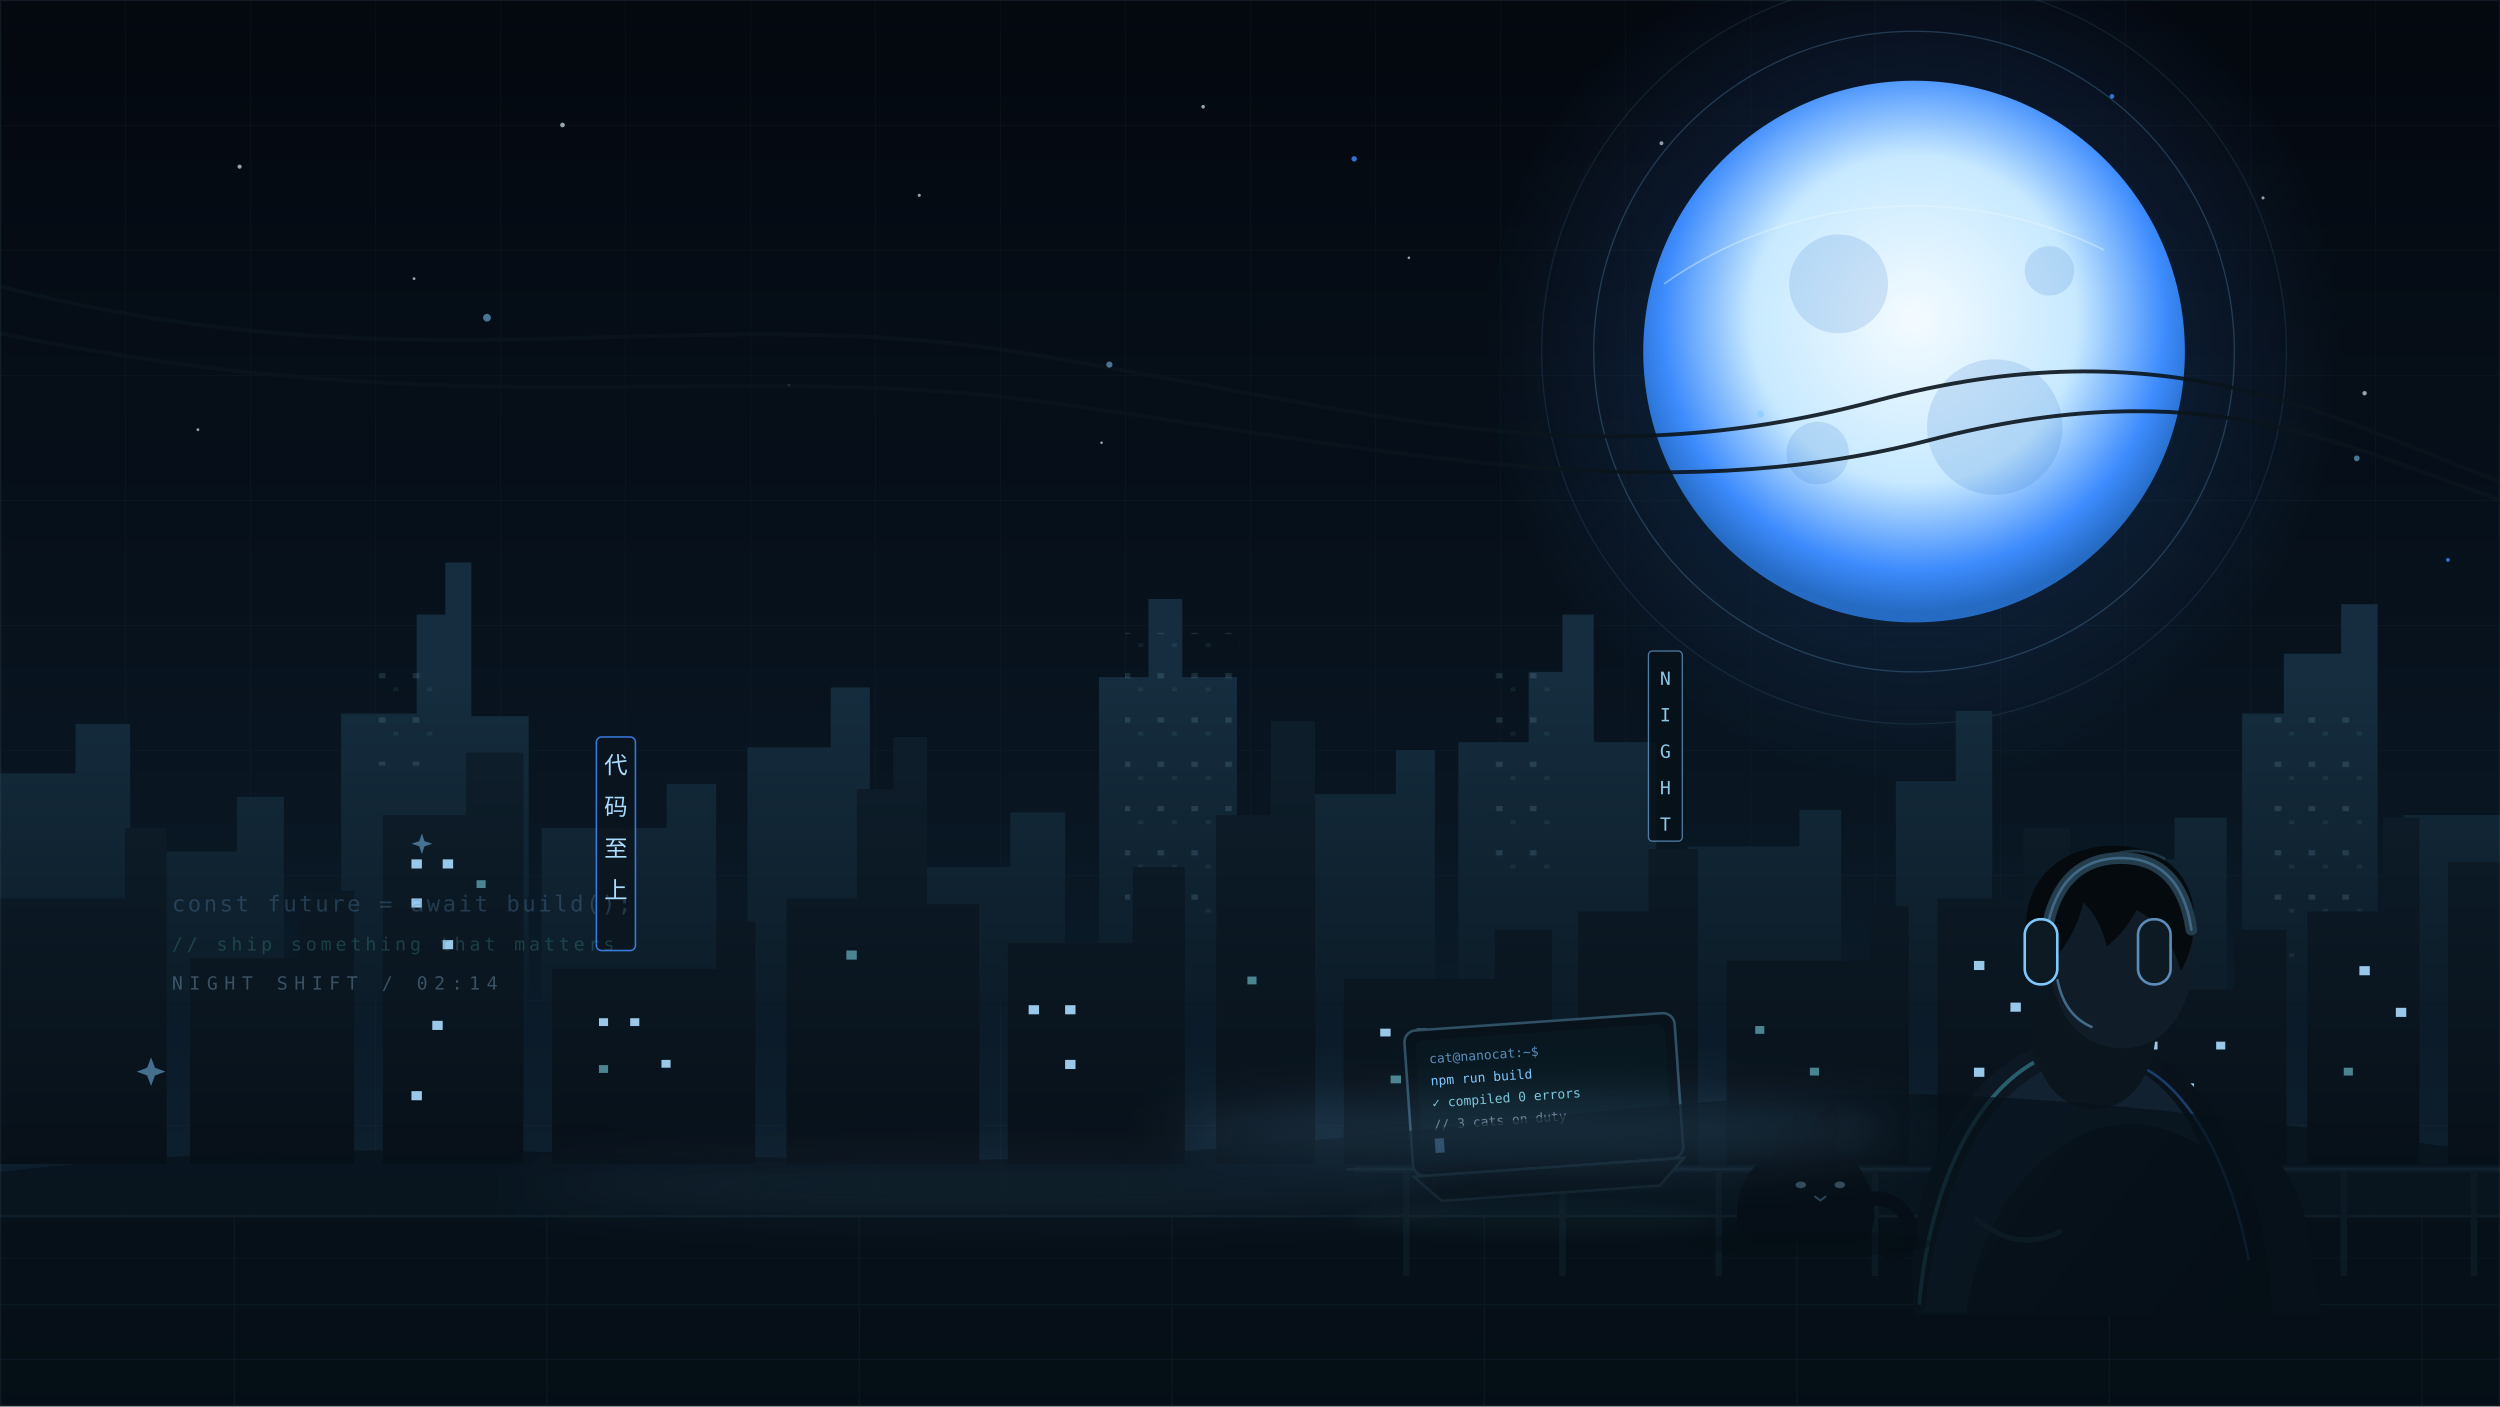
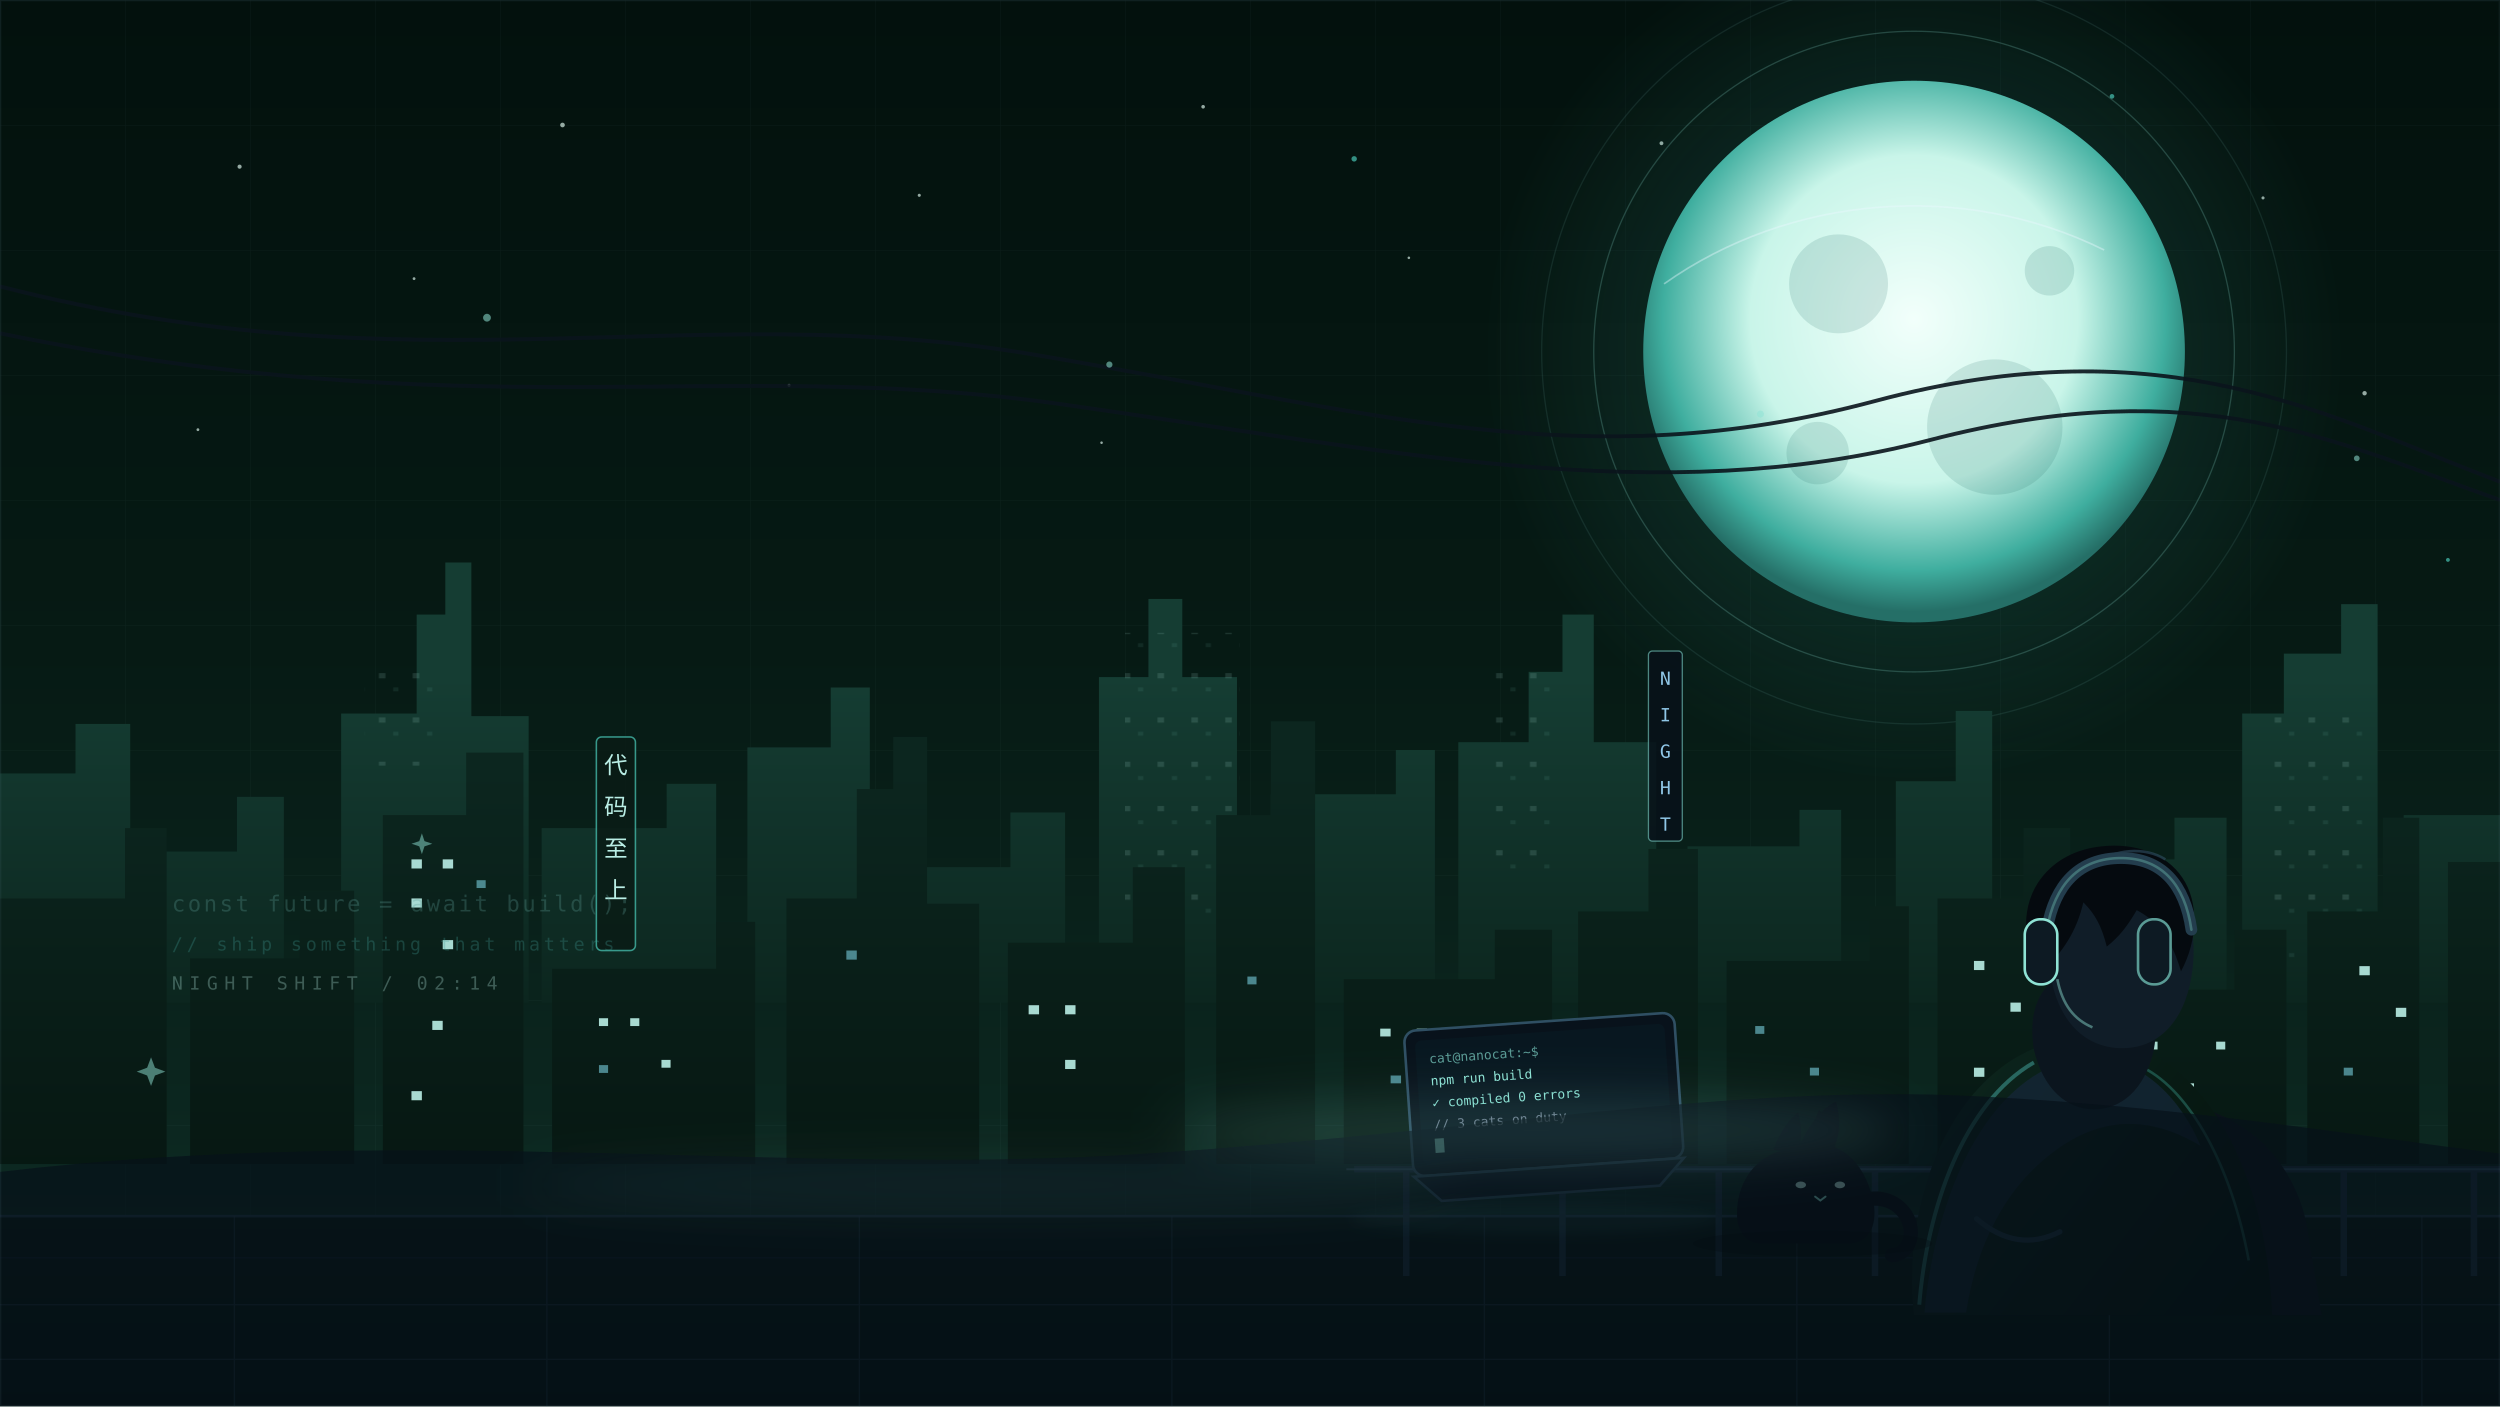
<svg xmlns="http://www.w3.org/2000/svg" viewBox="0 0 1920 1080" width="1920" height="1080" preserveAspectRatio="xMidYMid slice" role="img" aria-labelledby="hero-night-title hero-night-desc">
  <defs>
    <linearGradient id="hn-sky" x1="0" y1="0" x2="0" y2="1080" gradientUnits="userSpaceOnUse">
-       <stop stop-color="#04080f" />
-       <stop offset=".46" stop-color="#07121d" />
-       <stop offset=".76" stop-color="#0c1c2a" />
-       <stop offset="1" stop-color="#102433" />
+       <stop stop-color="#03110d" />
+       <stop offset=".46" stop-color="#061a14" />
+       <stop offset=".76" stop-color="#0b251e" />
+       <stop offset="1" stop-color="#0f3028" />
    </linearGradient>
    <radialGradient id="hn-moon" cx="50%" cy="44%" r="54%">
-       <stop stop-color="#f4fbff" />
-       <stop offset=".56" stop-color="#c7e9ff" />
-       <stop offset=".86" stop-color="#3d8bfd" />
-       <stop offset="1" stop-color="#256bc4" />
+       <stop stop-color="#f2fffb" />
+       <stop offset=".56" stop-color="#c9f5e9" />
+       <stop offset=".86" stop-color="#3fae9f" />
+       <stop offset="1" stop-color="#256f67" />
    </radialGradient>
    <radialGradient id="hn-moon-glow" cx="50%" cy="50%" r="50%">
-       <stop stop-color="#7fc8ff" stop-opacity=".42" />
-       <stop offset=".55" stop-color="#3d8bfd" stop-opacity=".12" />
-       <stop offset="1" stop-color="#3d8bfd" stop-opacity="0" />
+       <stop stop-color="#8fe3d5" stop-opacity=".42" />
+       <stop offset=".55" stop-color="#3fae9f" stop-opacity=".12" />
+       <stop offset="1" stop-color="#3fae9f" stop-opacity="0" />
    </radialGradient>
    <linearGradient id="hn-city-far" x1="0" y1="520" x2="0" y2="900" gradientUnits="userSpaceOnUse">
-       <stop stop-color="#152d3e" />
-       <stop offset="1" stop-color="#08131d" />
+       <stop stop-color="#153d33" />
+       <stop offset="1" stop-color="#071a14" />
    </linearGradient>
    <linearGradient id="hn-city-mid" x1="0" y1="590" x2="0" y2="970" gradientUnits="userSpaceOnUse">
-       <stop stop-color="#0d1d29" />
-       <stop offset="1" stop-color="#060d15" />
+       <stop stop-color="#0c261f" />
+       <stop offset="1" stop-color="#05140f" />
    </linearGradient>
    <linearGradient id="hn-floor" x1="0" y1="880" x2="0" y2="1080" gradientUnits="userSpaceOnUse">
-       <stop stop-color="#0a141d" />
-       <stop offset="1" stop-color="#04080d" />
+       <stop stop-color="#091b15" />
+       <stop offset="1" stop-color="#03100c" />
    </linearGradient>
    <linearGradient id="hn-rim" x1="1260" y1="690" x2="1740" y2="940" gradientUnits="userSpaceOnUse">
-       <stop stop-color="#5b8db8" />
+       <stop stop-color="#5a9b95" />
      <stop offset=".48" stop-color="#3f9b95" />
-       <stop offset="1" stop-color="#3d8bfd" />
+       <stop offset="1" stop-color="#3fae9f" />
    </linearGradient>
    <linearGradient id="hn-jacket" x1="1390" y1="760" x2="1710" y2="1010" gradientUnits="userSpaceOnUse">
-       <stop stop-color="#12212e" />
-       <stop offset=".55" stop-color="#0a141e" />
-       <stop offset="1" stop-color="#050a10" />
+       <stop stop-color="#112f27" />
+       <stop offset=".55" stop-color="#091d16" />
+       <stop offset="1" stop-color="#04110c" />
    </linearGradient>
    <linearGradient id="hn-screen" x1="1140" y1="800" x2="1370" y2="930" gradientUnits="userSpaceOnUse">
      <stop stop-color="#78d4d0" stop-opacity=".9" />
      <stop offset=".5" stop-color="#2f7f8e" stop-opacity=".7" />
-       <stop offset="1" stop-color="#173747" stop-opacity=".25" />
+       <stop offset="1" stop-color="#173f36" stop-opacity=".25" />
    </linearGradient>
    <linearGradient id="hn-sign" x1="0" y1="0" x2="0" y2="1">
-       <stop stop-color="#a9dcff" />
-       <stop offset="1" stop-color="#3d8bfd" stop-opacity=".25" />
+       <stop stop-color="#b9eee5" />
+       <stop offset="1" stop-color="#3fae9f" stop-opacity=".25" />
    </linearGradient>
    <filter id="hn-blur" x="-60%" y="-60%" width="220%" height="220%">
      <feGaussianBlur stdDeviation="18" />
    </filter>
    <filter id="hn-soft" x="-30%" y="-30%" width="160%" height="160%">
      <feGaussianBlur stdDeviation="4" />
    </filter>
    <pattern id="hn-windows" width="26" height="34" patternUnits="userSpaceOnUse">
      <rect width="26" height="34" fill="none" />
-       <rect x="5" y="7" width="5" height="4" fill="#a9dcff" opacity=".45" />
-       <rect x="16" y="18" width="4" height="3" fill="#7cc7d8" opacity=".28" />
+       <rect x="5" y="7" width="5" height="4" fill="#b9eee5" opacity=".45" />
+       <rect x="16" y="18" width="4" height="3" fill="#8ae0d2" opacity=".28" />
    </pattern>
    <pattern id="hn-grid" width="96" height="96" patternUnits="userSpaceOnUse">
      <path d="M96 0H0v96" fill="none" stroke="#8db6cf" stroke-width="1" opacity=".05" />
    </pattern>
  </defs>
  <rect width="1920" height="1080" fill="url(#hn-sky)" />
  <rect width="1920" height="1080" fill="url(#hn-grid)" />
-   <g fill="#dceaf2" opacity=".68">
+   <g fill="#d9f0e8" opacity=".68">
    <circle cx="184" cy="128" r="1.6" />
    <circle cx="318" cy="214" r="1.1" />
    <circle cx="432" cy="96" r="1.8" />
    <circle cx="706" cy="150" r="1.2" />
    <circle cx="924" cy="82" r="1.4" />
    <circle cx="1082" cy="198" r="1" />
    <circle cx="1276" cy="110" r="1.5" />
    <circle cx="1738" cy="152" r="1.2" />
    <circle cx="1816" cy="302" r="1.7" />
    <circle cx="152" cy="330" r="1.1" />
    <circle cx="606" cy="296" r="1.2" />
    <circle cx="846" cy="340" r="1" />
  </g>
-   <g fill="#3d8bfd" opacity=".8">
+   <g fill="#3fae9f" opacity=".8">
    <circle cx="1040" cy="122" r="2.1" />
    <circle cx="1622" cy="74" r="1.8" />
    <circle cx="1880" cy="430" r="1.5" />
  </g>
  <circle cx="1470" cy="270" r="330" fill="url(#hn-moon-glow)" />
  <circle cx="1470" cy="270" r="208" fill="url(#hn-moon)" />
-   <g fill="#256bc4" opacity=".16">
+   <g fill="#256f67" opacity=".16">
    <circle cx="1412" cy="218" r="38" />
    <circle cx="1532" cy="328" r="52" />
    <circle cx="1574" cy="208" r="19" />
    <circle cx="1396" cy="348" r="24" />
  </g>
-   <circle cx="1470" cy="270" r="246" fill="none" stroke="#7fc8ff" stroke-width="1" opacity=".22" />
-   <circle cx="1470" cy="270" r="286" fill="none" stroke="#7fc8ff" stroke-width="1" opacity=".1" />
+   <circle cx="1470" cy="270" r="246" fill="none" stroke="#8fe3d5" stroke-width="1" opacity=".22" />
+   <circle cx="1470" cy="270" r="286" fill="none" stroke="#8fe3d5" stroke-width="1" opacity=".1" />
  <path d="M1278 218c96-68 229-80 338-26" fill="none" stroke="#eaf7ff" stroke-width="1.3" opacity=".4" />
  <g fill="url(#hn-city-far)">
    <path d="M0 770V594h58v-38h42v214z" />
    <path d="M104 770V654h78v-42h36v158z" />
    <path d="M262 770V548h58v-76h22v-40h20v118h44v220z" />
    <path d="M416 770V636h96v-34h38v168z" />
    <path d="M574 770V574h64v-46h30v242z" />
    <path d="M694 770V666h82v-42h42v146z" />
    <path d="M844 770V520h38v-60h26v60h42v250z" />
    <path d="M976 770V610h96v-34h30v194z" />
    <path d="M1120 770V570h54v-54h26v-44h24v98h48v200z" />
    <path d="M1296 770V650h86v-28h32v148z" />
    <path d="M1456 770V600h46v-54h28v224z" />
    <path d="M1574 770V660h96v-32h40v142z" />
    <path d="M1722 770V548h32v-46h44v-38h28v306z" />
    <path d="M1846 770V626h74v144z" />
  </g>
  <g opacity=".3">
    <rect x="280" y="506" width="58" height="82" fill="url(#hn-windows)" />
    <rect x="864" y="486" width="88" height="220" fill="url(#hn-windows)" />
    <rect x="1140" y="516" width="56" height="168" fill="url(#hn-windows)" />
    <rect x="1740" y="550" width="80" height="210" fill="url(#hn-windows)" />
  </g>
  <g fill="url(#hn-city-mid)">
    <path d="M0 894V690h96v-54h32v258z" />
    <path d="M146 894V736h84v-52h42v210z" />
    <path d="M294 894V626h64v-48h44v316z" />
    <path d="M424 894V744h126v-36h30v186z" />
    <path d="M604 894V690h54v-84h28v-40h26v128h40v200z" />
    <path d="M774 894V724h96v-58h40v228z" />
    <path d="M934 894V626h42v-72h34v340z" />
    <path d="M1032 894V752h116v-38h44v180z" />
    <path d="M1212 894V700h54v-48h38v242z" />
    <path d="M1326 894V738h110v-42h30v198z" />
    <path d="M1488 894V690h66v-54h36v258z" />
    <path d="M1612 894V760h104v-46h40v180z" />
    <path d="M1772 894V700h58v-72h28v266z" />
    <path d="M1880 894V662h40v232z" />
  </g>
  <g opacity=".9">
-     <g fill="#a9dcff">
+     <g fill="#b9eee5">
      <rect x="316" y="660" width="8" height="7" />
      <rect x="340" y="660" width="8" height="7" />
      <rect x="316" y="690" width="8" height="7" />
      <rect x="340" y="722" width="8" height="7" />
      <rect x="332" y="784" width="8" height="7" />
      <rect x="316" y="838" width="8" height="7" />
      <rect x="460" y="782" width="7" height="6" />
      <rect x="484" y="782" width="7" height="6" />
      <rect x="508" y="814" width="7" height="6" />
      <rect x="790" y="772" width="8" height="7" />
      <rect x="818" y="772" width="8" height="7" />
      <rect x="818" y="814" width="8" height="7" />
      <rect x="1060" y="790" width="8" height="6" />
      <rect x="1088" y="790" width="8" height="6" />
      <rect x="1132" y="824" width="8" height="6" />
      <rect x="1516" y="738" width="8" height="7" />
      <rect x="1544" y="770" width="8" height="7" />
      <rect x="1516" y="820" width="8" height="7" />
      <rect x="1650" y="800" width="7" height="6" />
      <rect x="1678" y="832" width="7" height="6" />
      <rect x="1702" y="800" width="7" height="6" />
      <rect x="1812" y="742" width="8" height="7" />
      <rect x="1840" y="774" width="8" height="7" />
    </g>
    <g fill="#72c5d2" opacity=".7">
      <rect x="366" y="676" width="7" height="6" />
      <rect x="460" y="818" width="7" height="6" />
      <rect x="650" y="730" width="8" height="7" />
      <rect x="958" y="750" width="7" height="6" />
      <rect x="1068" y="826" width="8" height="6" />
      <rect x="1348" y="788" width="7" height="6" />
      <rect x="1390" y="820" width="7" height="6" />
      <rect x="1590" y="802" width="7" height="6" />
      <rect x="1800" y="820" width="7" height="6" />
    </g>
  </g>
  <g font-family="ui-monospace, SFMono-Regular, Consolas, monospace" text-anchor="middle">
-     <rect x="458" y="566" width="30" height="164" rx="4" fill="#0a141d" stroke="#3d8bfd" stroke-width="1.2" opacity=".85" />
-     <text x="473" y="594" fill="#a9dcff" font-size="18" letter-spacing="5">代</text>
-     <text x="473" y="626" fill="#a9dcff" font-size="18" letter-spacing="5">码</text>
-     <text x="473" y="658" fill="#a9dcff" font-size="18" letter-spacing="5">至</text>
-     <text x="473" y="690" fill="#a9dcff" font-size="18" letter-spacing="5">上</text>
-     <rect x="1266" y="500" width="26" height="146" rx="3" fill="#071019" stroke="#5b8db8" opacity=".85" />
+     <rect x="458" y="566" width="30" height="164" rx="4" fill="#091b15" stroke="#3fae9f" stroke-width="1.2" opacity=".85" />
+     <text x="473" y="594" fill="#b9eee5" font-size="18" letter-spacing="5">代</text>
+     <text x="473" y="626" fill="#b9eee5" font-size="18" letter-spacing="5">码</text>
+     <text x="473" y="658" fill="#b9eee5" font-size="18" letter-spacing="5">至</text>
+     <text x="473" y="690" fill="#b9eee5" font-size="18" letter-spacing="5">上</text>
+     <rect x="1266" y="500" width="26" height="146" rx="3" fill="#071019" stroke="#5a9b95" opacity=".85" />
    <text x="1279" y="526" fill="#8fc6e6" font-size="14" letter-spacing="3">N</text>
    <text x="1279" y="554" fill="#8fc6e6" font-size="14" letter-spacing="3">I</text>
    <text x="1279" y="582" fill="#8fc6e6" font-size="14" letter-spacing="3">G</text>
    <text x="1279" y="610" fill="#8fc6e6" font-size="14" letter-spacing="3">H</text>
    <text x="1279" y="638" fill="#8fc6e6" font-size="14" letter-spacing="3">T</text>
  </g>
  <g fill="none" stroke="#0a141c" stroke-width="3" opacity=".9">
    <path d="M0 220c320 82 530 8 792 52s424 96 648 36 348 12 480 62" />
    <path d="M0 256c360 74 556 18 812 54s462 82 670 28 312 2 438 46" />
  </g>
-   <g fill="#7fc8ff" opacity=".55">
+   <g fill="#8fe3d5" opacity=".55">
    <circle cx="374" cy="244" r="3" />
    <circle cx="852" cy="280" r="2.4" />
    <circle cx="1352" cy="318" r="2.7" />
    <circle cx="1810" cy="352" r="2.2" />
  </g>
  <path d="M0 934h1920v146H0z" fill="url(#hn-floor)" />
  <path d="M0 934h1920" stroke="#274052" stroke-width="2" opacity=".85" />
  <path d="M0 966h1920" stroke="#101f2c" stroke-width="1" />
  <g opacity=".5" fill="none" stroke="#2c4559" stroke-width="1">
    <path d="M0 1002h1920M0 1044h1920M180 934v146M420 934v146M660 934v146M900 934v146M1140 934v146M1380 934v146M1620 934v146M1860 934v146" />
  </g>
  <g stroke="#1c3344" stroke-width="5" fill="none" opacity=".95">
    <path d="M1040 898h880" />
    <path d="M1080 898v82M1200 898v82M1320 898v82M1440 898v82M1560 898v82M1680 898v82M1800 898v82M1900 898v82" />
  </g>
  <path d="M1034 898h890" stroke="#3b6178" stroke-width="1.5" opacity=".7" />
  <g transform="translate(1078 792) rotate(-4)">
    <rect x="0" y="0" width="208" height="112" rx="9" fill="#08121b" stroke="#2f4f63" stroke-width="2" />
    <rect x="8" y="8" width="192" height="96" rx="5" fill="#081720" />
    <g font-family="ui-monospace, SFMono-Regular, Consolas, monospace" font-size="10">
-       <text x="18" y="26" fill="#5b8db8">cat@nanocat:~$</text>
-       <text x="18" y="43" fill="#7fc8ff">npm run build</text>
-       <text x="18" y="60" fill="#7cc7d8">✓ compiled 0 errors</text>
+       <text x="18" y="26" fill="#5a9b95">cat@nanocat:~$</text>
+       <text x="18" y="43" fill="#8fe3d5">npm run build</text>
+       <text x="18" y="60" fill="#8ae0d2">✓ compiled 0 errors</text>
      <text x="18" y="77" fill="#6b7a8b">// 3 cats on duty</text>
-       <rect x="18" y="84" width="7" height="11" fill="#7fc8ff" />
+       <rect x="18" y="84" width="7" height="11" fill="#8fe3d5" />
    </g>
    <path d="M0 112 20 132h168l20-20z" fill="#0c1a24" stroke="#2f4f63" stroke-width="2" />
  </g>
  <ellipse cx="1180" cy="936" rx="142" ry="12" fill="#6fd4d0" opacity=".13" filter="url(#hn-soft)" />
  <g>
    <path d="M1532 1010c-16-74 12-142 88-160 77-18 137 25 151 88l12 72z" fill="#0a1219" />
    <path d="M1470 1010c-10-86 28-190 108-210 27-7 52-2 72 8 58 29 92 112 95 202z" fill="url(#hn-jacket)" />
    <path d="M1478 1008c7-78 39-165 100-190 47-19 91 12 112 62-40-24-77-22-112 4-38 28-60 72-68 124z" fill="#132534" opacity=".82" />
    <path d="M1474 1002c6-74 34-155 88-186" fill="none" stroke="url(#hn-rim)" stroke-width="3" opacity=".55" />
-     <path d="M1646 820c36 18 68 76 81 148" fill="none" stroke="#3d8bfd" stroke-width="2" opacity=".35" />
+     <path d="M1646 820c36 18 68 76 81 148" fill="none" stroke="#3fae9f" stroke-width="2" opacity=".35" />
    <path d="M1562 806c-4-26 2-44 18-56h56c17 12 23 30 18 57-7 30-25 45-46 45s-39-16-46-46z" fill="#0b151e" />
    <path d="M1574 742c-4-42 16-74 54-75 39-1 61 31 56 76-4 38-24 62-54 62-31 0-52-24-56-63z" fill="#101d28" />
    <path d="M1568 746c-16-20-16-52 0-72 10-13 26-22 46-24 26-3 50 6 62 24 13 19 12 48-1 72-7-24-17-38-34-47-7 12-13 20-23 28-4-16-9-25-18-34-5 22-16 39-32 53z" fill="#050a0f" />
    <path d="M1608 664c16-12 39-14 55-4" fill="none" stroke="#2f4f63" stroke-width="2" opacity=".6" />
    <path d="M1572 714c6-35 25-55 57-55 31 0 49 20 54 55" fill="none" stroke="#233d4d" stroke-width="9" stroke-linecap="round" />
-     <path d="M1572 714c6-35 25-55 57-55 31 0 49 20 54 55" fill="none" stroke="#5b8db8" stroke-width="2" stroke-linecap="round" opacity=".55" />
-     <rect x="1555" y="706" width="25" height="50" rx="12" fill="#0d1a23" stroke="#7fc8ff" stroke-width="2" />
-     <rect x="1642" y="706" width="25" height="50" rx="12" fill="#0d1a23" stroke="#5b8db8" stroke-width="2" />
-     <path d="M1580 752c4 20 13 31 27 37" fill="none" stroke="#7fc8ff" stroke-width="2" opacity=".45" />
+     <path d="M1572 714c6-35 25-55 57-55 31 0 49 20 54 55" fill="none" stroke="#5a9b95" stroke-width="2" stroke-linecap="round" opacity=".55" />
+     <rect x="1555" y="706" width="25" height="50" rx="12" fill="#0d1a23" stroke="#8fe3d5" stroke-width="2" />
+     <rect x="1642" y="706" width="25" height="50" rx="12" fill="#0d1a23" stroke="#5a9b95" stroke-width="2" />
+     <path d="M1580 752c4 20 13 31 27 37" fill="none" stroke="#8fe3d5" stroke-width="2" opacity=".45" />
    <path d="M1518 936c21 18 42 21 64 10" fill="none" stroke="#1b3342" stroke-width="4" stroke-linecap="round" />
  </g>
  <g transform="translate(1330 838)">
    <path d="M4 94c0-29 20-50 47-50 10-22 20-32 29-36 4 13 3 25-1 35 15 6 26 22 30 43 3 19-5 31-19 31H22C11 117 4 108 4 94z" fill="#060c12" />
    <path d="M32 45c5-14 12-23 19-29 3 12 3 23 0 33z" fill="#060c12" />
    <path d="M80 46c-2-14-7-25-13-32-5 12-7 23-5 34z" fill="#060c12" />
    <path d="M100 84c17-5 31 3 36 16 5 14-3 26-13 26" fill="none" stroke="#060c12" stroke-width="11" stroke-linecap="round" />
-     <g fill="#a9dcff">
+     <g fill="#b9eee5">
      <ellipse cx="53" cy="72" rx="4" ry="2.6" />
      <ellipse cx="83" cy="72" rx="4" ry="2.6" />
    </g>
-     <path d="M64 81l4 3 4-3" fill="none" stroke="#7fc8ff" stroke-width="1.5" stroke-linecap="round" />
+     <path d="M64 81l4 3 4-3" fill="none" stroke="#8fe3d5" stroke-width="1.5" stroke-linecap="round" />
  </g>
  <ellipse cx="1392" cy="955" rx="92" ry="10" fill="#000" opacity=".35" />
  <g font-family="ui-monospace, SFMono-Regular, Consolas, monospace" opacity=".3">
-     <text x="132" y="700" fill="#5b8db8" font-size="17" letter-spacing="2">const future = await build();</text>
+     <text x="132" y="700" fill="#5a9b95" font-size="17" letter-spacing="2">const future = await build();</text>
    <text x="132" y="730" fill="#3f9b95" font-size="14" letter-spacing="3">// ship something that matters</text>
-     <text x="132" y="760" fill="#a9dcff" font-size="14" letter-spacing="5">NIGHT SHIFT / 02:14</text>
-   </g>
-   <g fill="#7fc8ff" opacity=".5">
+     <text x="132" y="760" fill="#b9eee5" font-size="14" letter-spacing="5">NIGHT SHIFT / 02:14</text>
+   </g>
+   <g fill="#8fe3d5" opacity=".5">
    <path d="m116 812 3 8 8 3-8 3-3 8-3-8-8-3 8-3z" />
    <path d="m324 640 2 6 6 2-6 2-2 6-2-6-6-2 6-2z" />
  </g>
  <path d="M0 900c320-38 610 4 880-14 260-17 450-54 640-44 158 8 288 30 400 44v194H0z" fill="#061019" opacity=".72" />
  <g filter="url(#hn-blur)" opacity=".5">
-     <ellipse cx="1180" cy="868" rx="280" ry="26" fill="#7fc8ff" opacity=".28" />
-     <ellipse cx="760" cy="910" rx="360" ry="20" fill="#5b8db8" opacity=".18" />
+     <ellipse cx="1180" cy="868" rx="280" ry="26" fill="#8fe3d5" opacity=".28" />
+     <ellipse cx="760" cy="910" rx="360" ry="20" fill="#5a9b95" opacity=".18" />
  </g>
  <rect width="1920" height="1080" fill="none" stroke="#7ea6bd" stroke-opacity=".08" stroke-width="2" />
</svg>
